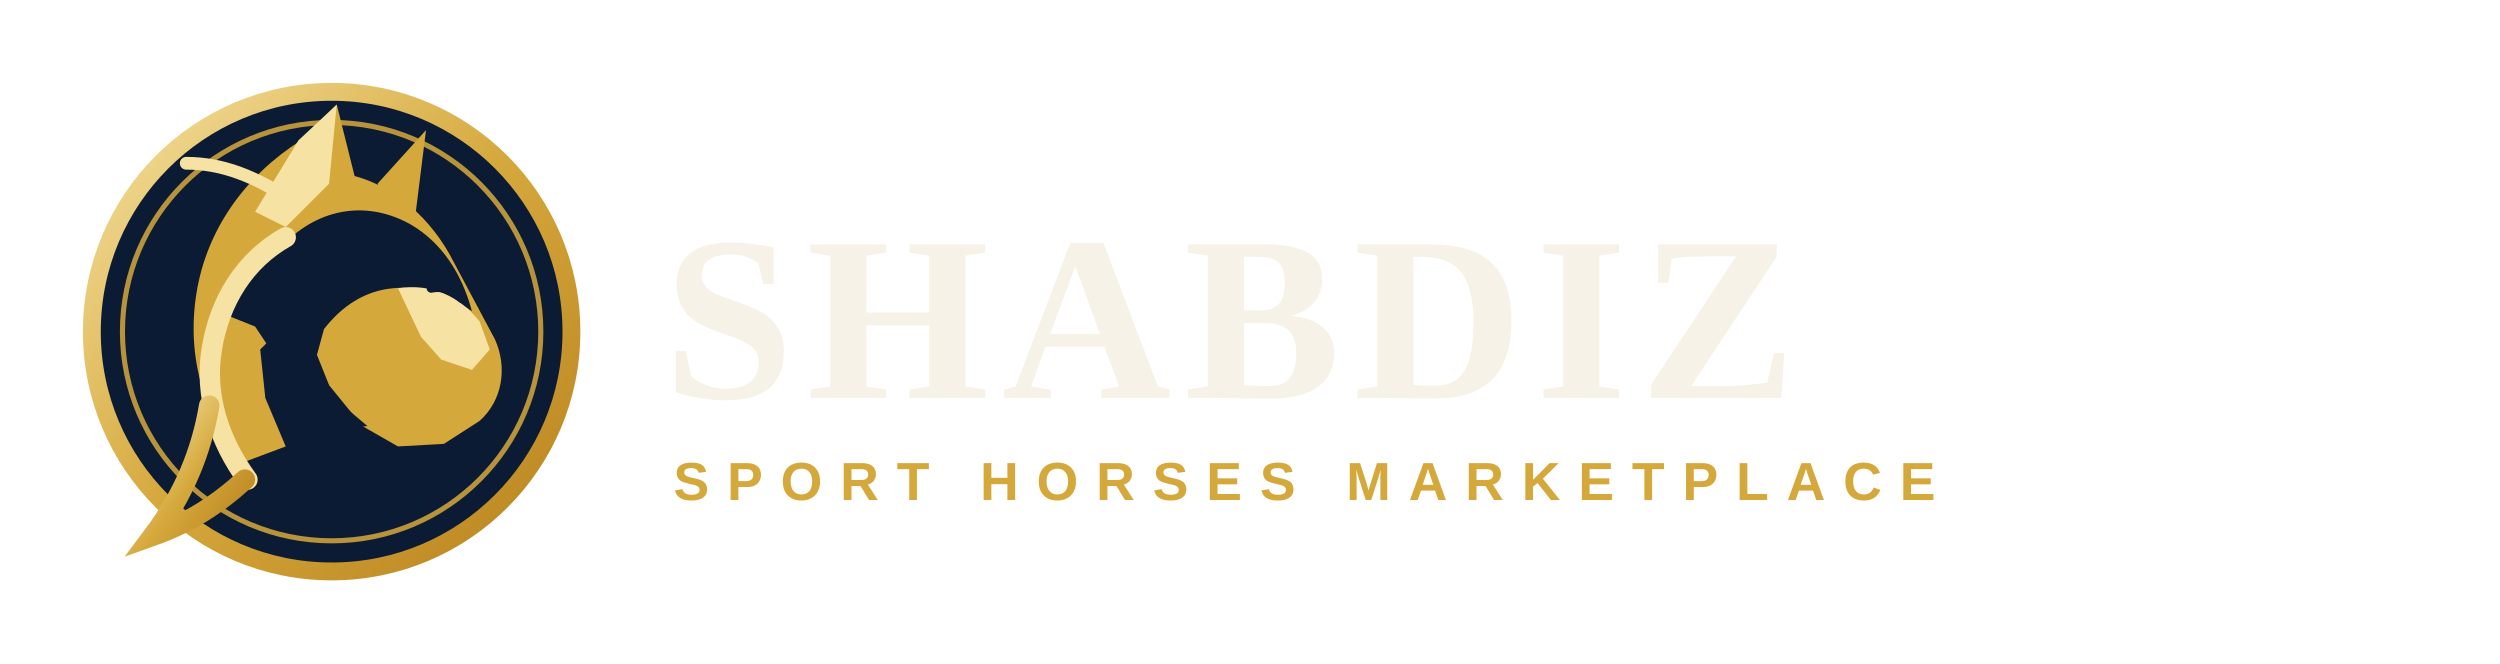
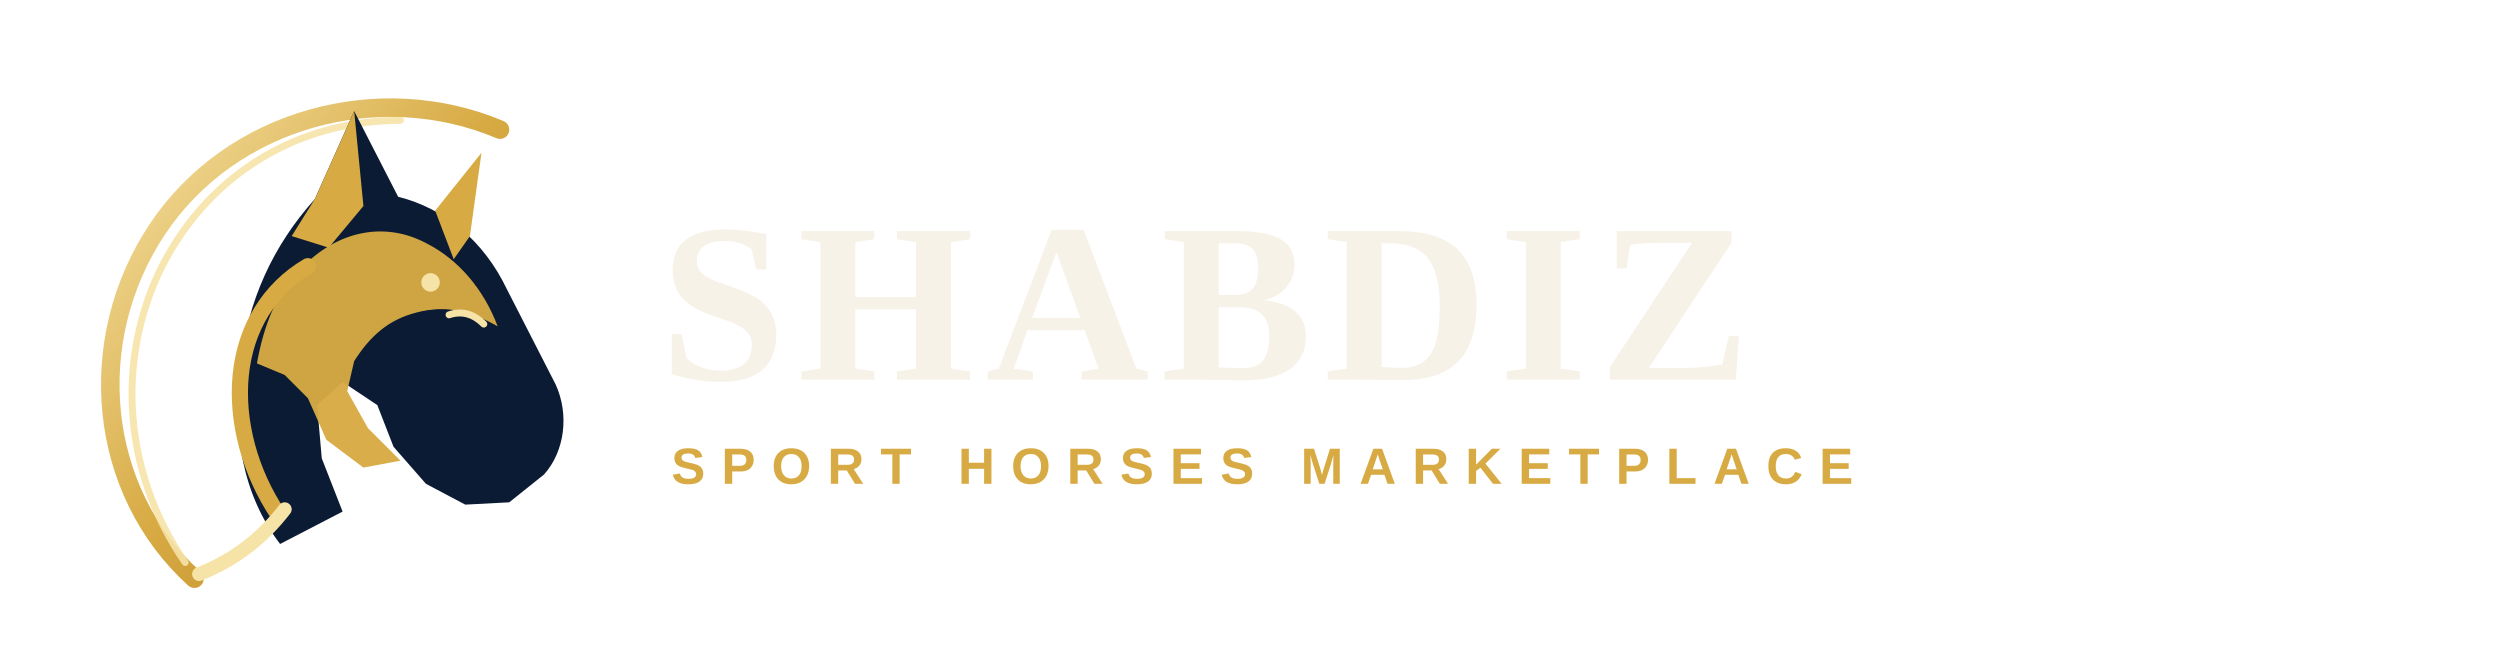
- <svg xmlns="http://www.w3.org/2000/svg" viewBox="0 0 980 260" role="img" aria-labelledby="title desc">
+ <svg xmlns="http://www.w3.org/2000/svg" viewBox="0 0 1080 280" role="img" aria-labelledby="title desc">
  <defs>
    <linearGradient id="gold" x1="0" y1="0" x2="1" y2="1">
-       <stop offset="0" stop-color="#F6E2A2" />
-       <stop offset="0.5" stop-color="#D5A83C" />
+       <stop offset="0" stop-color="#F6E3A7" />
+       <stop offset="0.5" stop-color="#D7AA43" />
      <stop offset="1" stop-color="#B9821E" />
    </linearGradient>
  </defs>
-   <g transform="translate(24 24)">
-     <circle cx="106" cy="106" r="94" fill="#0B1B34" stroke="url(#gold)" stroke-width="7" />
-     <circle cx="106" cy="106" r="82" fill="none" stroke="#D5A83C" stroke-width="2" opacity="0.85" />
-     <path d="M72 157 C56 140 49 116 53 91 C57 66 72 45 94 31 L108 17 L115 45 C130 49 145 61 154 79 L170 109 C175 120 173 133 164 141 L150 150 L132 151 L118 143 L105 127 L99 112 L87 104 L78 113 L80 132 L88 151 Z" fill="#D5A83C" />
-     <path d="M93 31 L108 17 L105 48 L88 65 L76 59 Z" fill="#F6E2A2" />
-     <path d="M124 48 L143 27 L139 59 L131 70 Z" fill="#D5A83C" />
-     <path d="M89 70 C103 57 121 55 137 64 C149 71 157 83 161 98 C151 91 140 88 130 89 C119 90 110 96 103 105 L100 116 L107 132 L120 143 L105 145 L91 134 L84 116 L76 104 L66 100 C70 88 77 78 89 70 Z" fill="#0B1B34" />
-     <path d="M132 89 C145 87 156 92 164 102 L168 113 L161 121 L149 117 L141 108 Z" fill="#F6E2A2" />
-     <path d="M145 89 C150 88 154 90 157 93" fill="none" stroke="#0B1B34" stroke-width="3.5" stroke-linecap="round" />
-     <circle cx="139" cy="78" r="4.2" fill="#0B1B34" />
-     <path d="M88 69 C72 78 62 94 59 113 C56 131 62 149 73 164" fill="none" stroke="#F6E2A2" stroke-width="8" stroke-linecap="round" />
-     <path d="M72 164 C61 174 50 181 36 186 C48 170 55 153 58 135" fill="none" stroke="url(#gold)" stroke-width="8" stroke-linecap="round" />
-     <path d="M91 55 C76 45 63 40 49 40" fill="none" stroke="#F6E2A2" stroke-width="5" stroke-linecap="round" />
+   <g transform="translate(22 24)">
+     <path d="M194 32 C142 10 78 27 46 75 C14 123 20 188 62 226" fill="none" stroke="url(#gold)" stroke-width="8" stroke-linecap="round" />
+     <path d="M58 219 C31 180 28 131 48 91 C69 50 108 28 151 28" fill="none" stroke="#F6E3A7" stroke-width="3" stroke-linecap="round" opacity="0.9" />
+     <path d="M99 211 C83 190 78 163 82 133 C85 106 96 82 114 62 L131 24 L150 61 C170 66 187 80 197 101 L218 142 C224 155 222 171 213 181 L198 193 L179 194 L162 185 L148 169 L141 151 L126 141 L115 151 L117 174 L126 197 Z" fill="#0B1B34" />
+     <path d="M114 62 L131 24 L135 65 L120 83 L104 78 Z" fill="#D7AA43" />
+     <path d="M166 67 L186 42 L181 78 L174 88 Z" fill="#D7AA43" />
+     <path d="M109 91 C125 75 145 72 162 81 C176 88 187 101 193 117 C181 110 169 108 158 111 C146 114 138 121 131 132 L128 145 L137 161 L151 175 L135 178 L119 166 L111 148 L101 138 L89 133 C92 116 98 101 109 91 Z" fill="#D7AA43" opacity="0.96" />
+     <path d="M159 111 C174 107 188 112 199 123 L203 136 L196 145 L183 141 L174 131 Z" fill="#0B1B34" />
+     <path d="M172 112 C178 110 183 112 187 116" fill="none" stroke="#F6E3A7" stroke-width="3" stroke-linecap="round" />
+     <circle cx="164" cy="98" r="4" fill="#F6E3A7" />
+     <path d="M111 91 C94 101 84 118 82 138 C80 158 86 180 98 198" fill="none" stroke="#D7AA43" stroke-width="7" stroke-linecap="round" />
+     <path d="M101 196 C91 209 79 218 64 224" fill="none" stroke="#F6E3A7" stroke-width="6" stroke-linecap="round" />
  </g>
-   <g transform="translate(260 64)">
-     <text x="0" y="92" font-family="Georgia, 'Times New Roman', serif" font-size="92" font-weight="700" letter-spacing="5" fill="#F7F2E8">SHABDIZ</text>
-     <text x="4" y="132" font-family="Arial, Helvetica, sans-serif" font-size="21" font-weight="600" letter-spacing="7" fill="#D5A83C">SPORT HORSES MARKETPLACE</text>
+   <g transform="translate(285 64)">
+     <text x="0" y="100" font-family="Georgia, 'Times New Roman', serif" font-size="98" font-weight="700" letter-spacing="5" fill="#F7F2E8">SHABDIZ</text>
+     <text x="5" y="145" font-family="Arial, Helvetica, sans-serif" font-size="22" font-weight="600" letter-spacing="7" fill="#D7AA43">SPORT HORSES MARKETPLACE</text>
  </g>
</svg>
